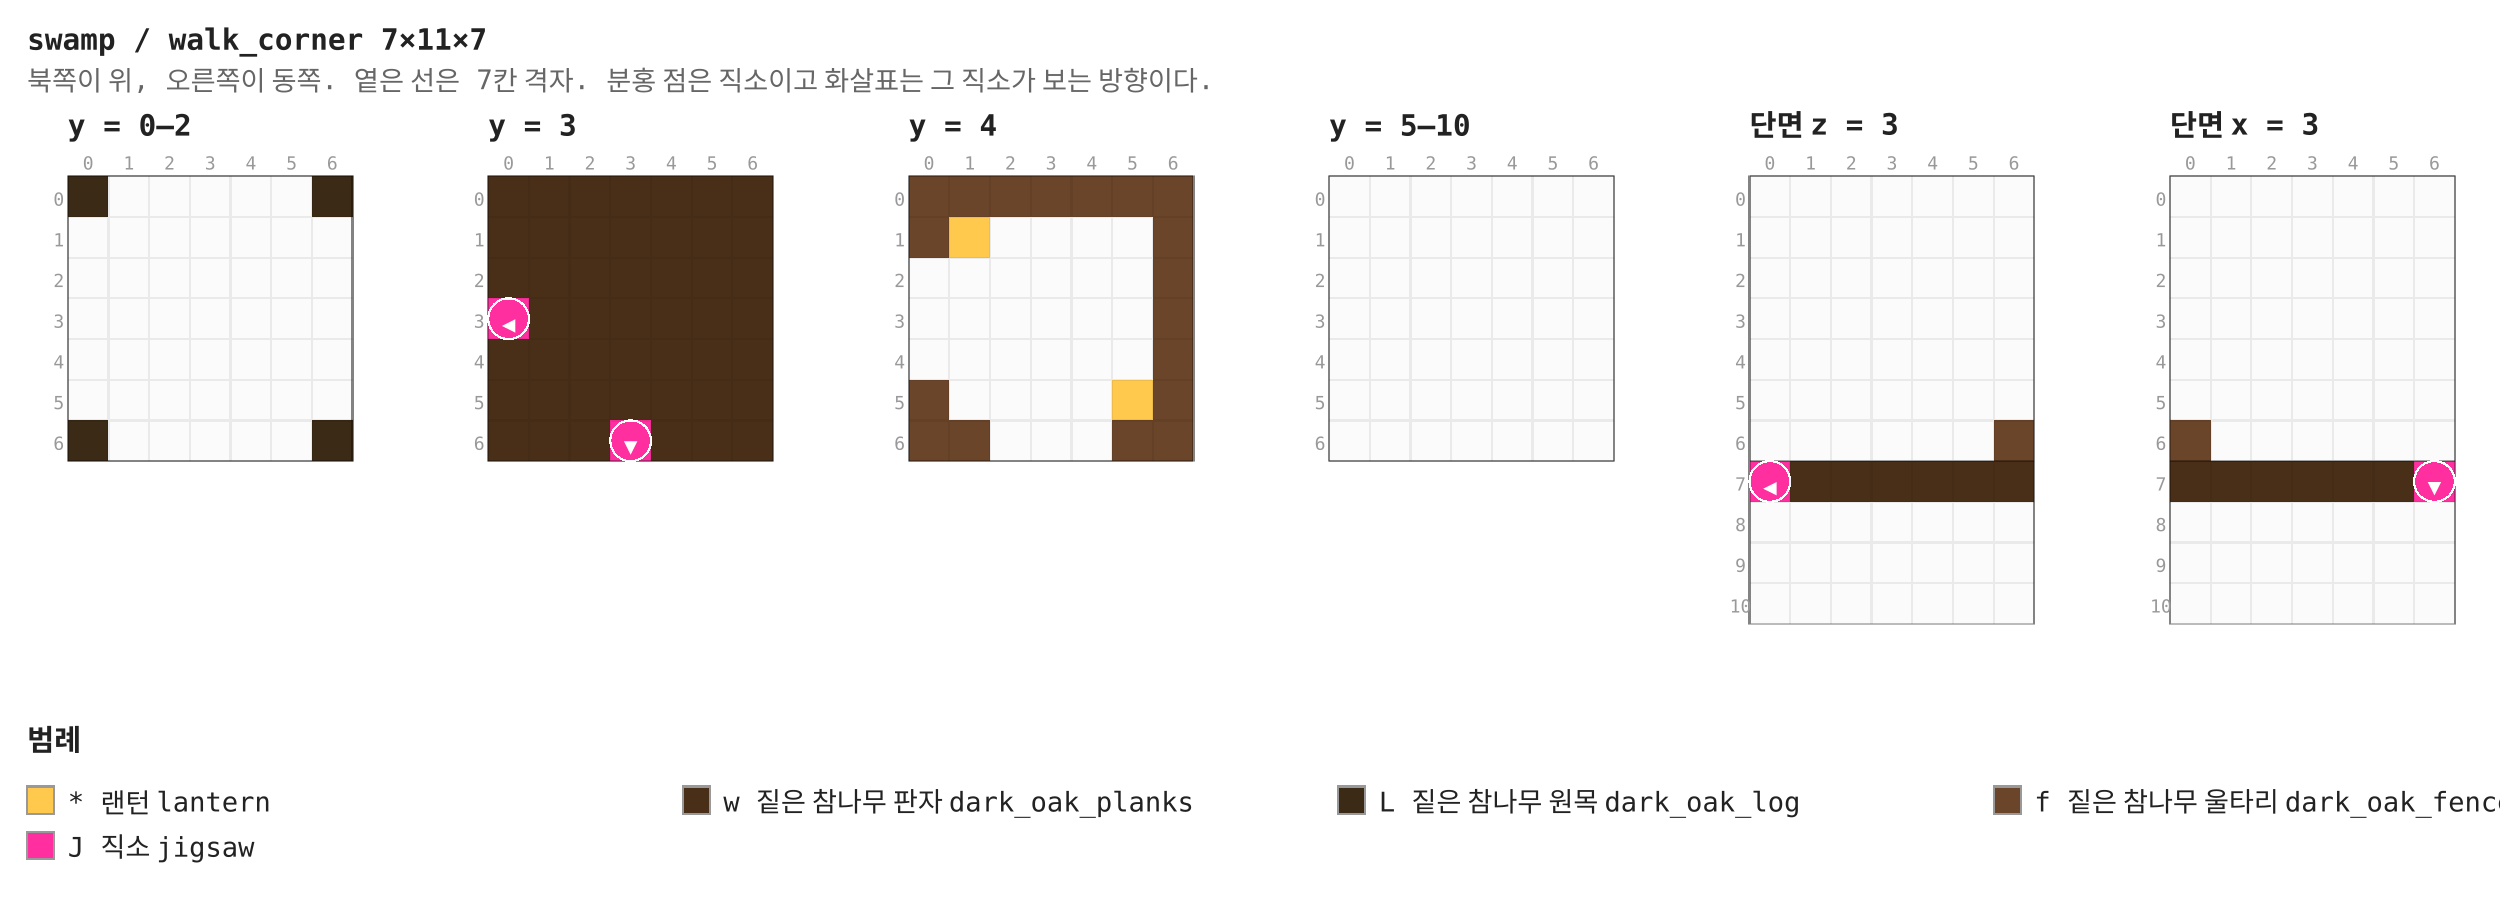
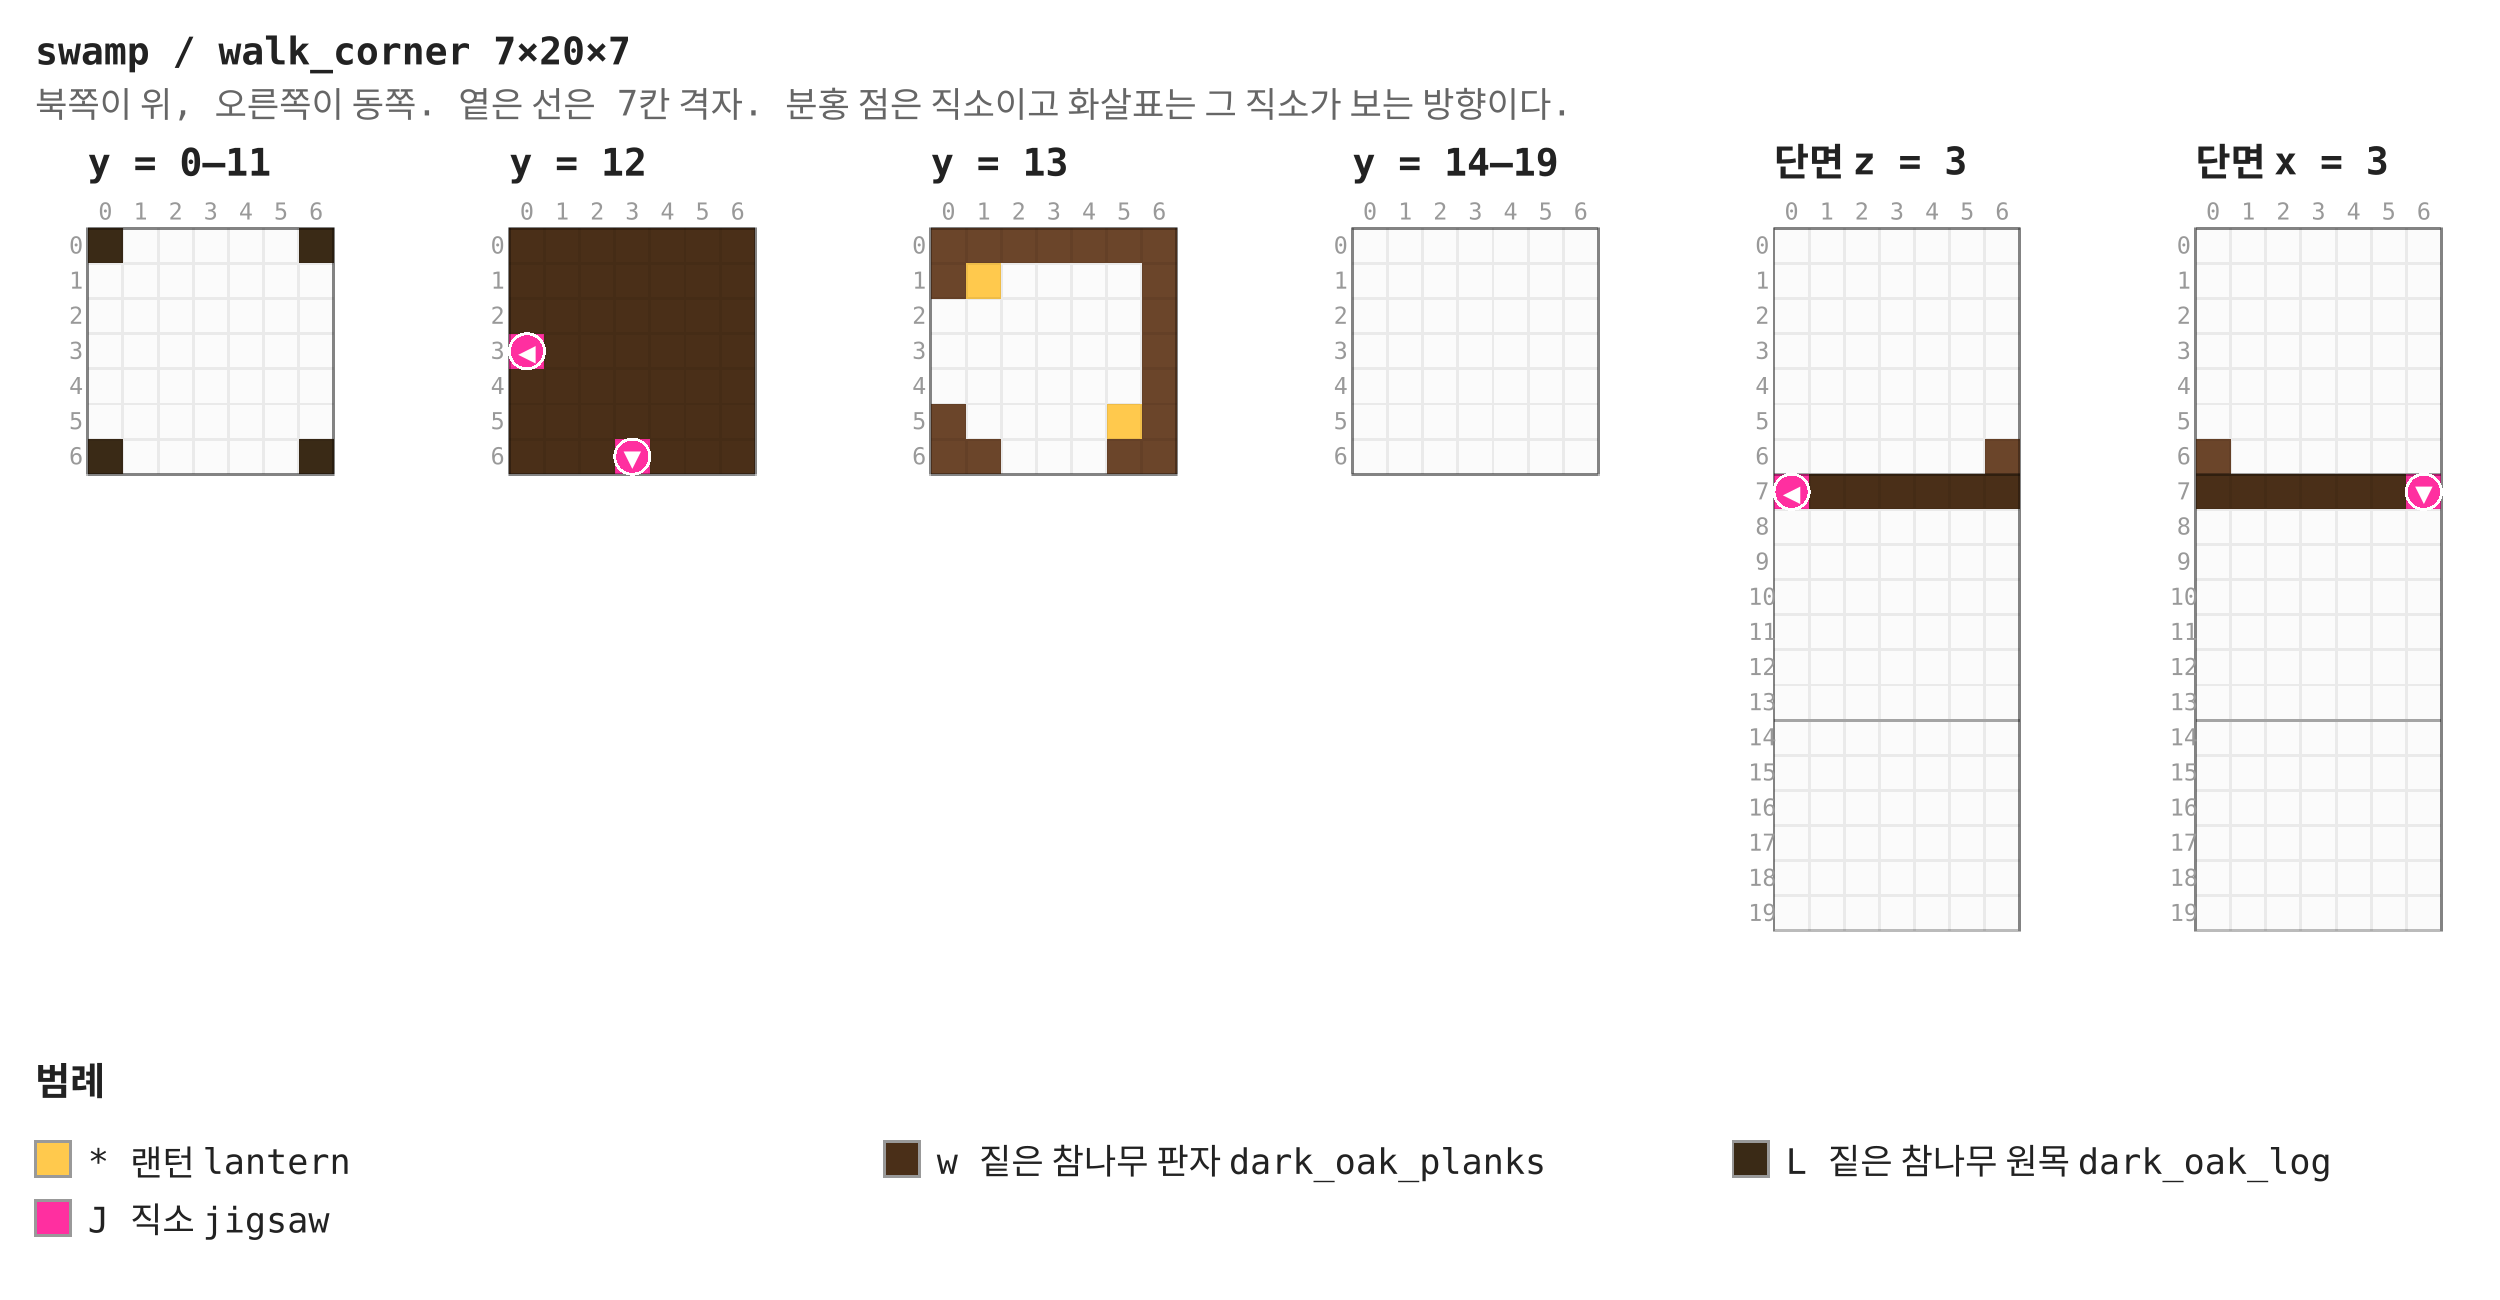
- <svg xmlns="http://www.w3.org/2000/svg" width="1106" height="402" viewBox="0 0 1106 402" shape-rendering="crispEdges" font-family="Consolas,'Malgun Gothic','Noto Sans KR',monospace">
+ <svg xmlns="http://www.w3.org/2000/svg" width="854" height="444" viewBox="0 0 854 444" shape-rendering="crispEdges" font-family="Consolas,'Malgun Gothic','Noto Sans KR',monospace">
  <style>text{fill:#222;shape-rendering:auto}.cap{font-size:13px;font-weight:bold}.leg{font-size:12px}.sub{font-size:12px;fill:#666}.tick{font-size:8px;fill:#999;text-anchor:middle}.arrow{font-size:10px;fill:#fff;text-anchor:middle}.fine{stroke:#000;stroke-opacity:.07;stroke-width:1;fill:none}.grid{stroke:#000;stroke-opacity:.30;stroke-width:1}</style>
  <rect width="100%" height="100%" fill="#fff" />
-   <text x="12" y="22" class="cap" font-size="16">swamp / walk_corner   7×11×7</text>
+   <text x="12" y="22" class="cap" font-size="16">swamp / walk_corner   7×20×7</text>
  <text x="12" y="40" class="sub">북쪽이 위, 오른쪽이 동쪽. 옅은 선은 7칸 격자. 분홍 점은 직소이고 화살표는 그 직소가 보는 방향이다.</text>
-   <text x="30" y="60" class="cap">y = 0–2</text>
-   <rect x="30" y="78" width="126" height="126" fill="#fbfbfb" stroke="#bbb" />
-   <path transform="translate(30,78) scale(18)" fill="#3a2a16" d="M0 0h1v1h-1zM6 0h1v1h-1zM0 6h1v1h-1zM6 6h1v1h-1z" />
-   <path class="fine" d="M48 78v126M66 78v126M84 78v126M102 78v126M120 78v126M138 78v126M30 96h126M30 114h126M30 132h126M30 150h126M30 168h126M30 186h126" />
-   <line x1="30" y1="78" x2="30" y2="204" class="grid" />
-   <line x1="156" y1="78" x2="156" y2="204" class="grid" />
-   <line x1="30" y1="78" x2="156" y2="78" class="grid" />
-   <line x1="30" y1="204" x2="156" y2="204" class="grid" />
-   <text x="39.0" y="75" class="tick">0</text>
-   <text x="57.0" y="75" class="tick">1</text>
-   <text x="75.0" y="75" class="tick">2</text>
-   <text x="93.0" y="75" class="tick">3</text>
-   <text x="111.0" y="75" class="tick">4</text>
-   <text x="129.0" y="75" class="tick">5</text>
-   <text x="147.0" y="75" class="tick">6</text>
-   <text x="26" y="91.0" class="tick" text-anchor="end">0</text>
-   <text x="26" y="109.0" class="tick" text-anchor="end">1</text>
-   <text x="26" y="127.0" class="tick" text-anchor="end">2</text>
-   <text x="26" y="145.0" class="tick" text-anchor="end">3</text>
-   <text x="26" y="163.0" class="tick" text-anchor="end">4</text>
-   <text x="26" y="181.0" class="tick" text-anchor="end">5</text>
-   <text x="26" y="199.0" class="tick" text-anchor="end">6</text>
-   <text x="216" y="60" class="cap">y = 3</text>
-   <rect x="216" y="78" width="126" height="126" fill="#fbfbfb" stroke="#bbb" />
-   <path transform="translate(216,78) scale(18)" fill="#4a2f18" d="M0 0h7v1h-7zM0 1h7v1h-7zM0 2h7v1h-7zM1 3h6v1h-6zM0 4h7v1h-7zM0 5h7v1h-7zM0 6h3v1h-3zM4 6h3v1h-3z" />
-   <path transform="translate(216,78) scale(18)" fill="#ff2fa0" d="M0 3h1v1h-1zM3 6h1v1h-1z" />
-   <path class="fine" d="M234 78v126M252 78v126M270 78v126M288 78v126M306 78v126M324 78v126M216 96h126M216 114h126M216 132h126M216 150h126M216 168h126M216 186h126" />
-   <line x1="216" y1="78" x2="216" y2="204" class="grid" />
-   <line x1="342" y1="78" x2="342" y2="204" class="grid" />
-   <line x1="216" y1="78" x2="342" y2="78" class="grid" />
-   <line x1="216" y1="204" x2="342" y2="204" class="grid" />
-   <text x="225.0" y="75" class="tick">0</text>
-   <text x="243.0" y="75" class="tick">1</text>
-   <text x="261.0" y="75" class="tick">2</text>
-   <text x="279.0" y="75" class="tick">3</text>
-   <text x="297.0" y="75" class="tick">4</text>
-   <text x="315.0" y="75" class="tick">5</text>
-   <text x="333.0" y="75" class="tick">6</text>
-   <text x="212" y="91.0" class="tick" text-anchor="end">0</text>
-   <text x="212" y="109.0" class="tick" text-anchor="end">1</text>
-   <text x="212" y="127.0" class="tick" text-anchor="end">2</text>
-   <text x="212" y="145.0" class="tick" text-anchor="end">3</text>
-   <text x="212" y="163.0" class="tick" text-anchor="end">4</text>
-   <text x="212" y="181.0" class="tick" text-anchor="end">5</text>
-   <text x="212" y="199.0" class="tick" text-anchor="end">6</text>
-   <circle cx="225.0" cy="141.0" r="9.0" fill="#ff2fa0" stroke="#fff" />
-   <text x="225.0" y="146.8" class="arrow" font-size="16.2">◀</text>
-   <circle cx="279.0" cy="195.0" r="9.0" fill="#ff2fa0" stroke="#fff" />
-   <text x="279.0" y="200.8" class="arrow" font-size="16.2">▼</text>
-   <text x="402" y="60" class="cap">y = 4</text>
-   <rect x="402" y="78" width="126" height="126" fill="#fbfbfb" stroke="#bbb" />
-   <path transform="translate(402,78) scale(18)" fill="#6b452a" d="M0 0h7v1h-7zM0 1h1v1h-1zM6 1h1v1h-1zM6 2h1v1h-1zM6 3h1v1h-1zM6 4h1v1h-1zM0 5h1v1h-1zM6 5h1v1h-1zM0 6h2v1h-2zM5 6h2v1h-2z" />
-   <path transform="translate(402,78) scale(18)" fill="#ffc94d" d="M1 1h1v1h-1zM5 5h1v1h-1z" />
-   <path class="fine" d="M420 78v126M438 78v126M456 78v126M474 78v126M492 78v126M510 78v126M402 96h126M402 114h126M402 132h126M402 150h126M402 168h126M402 186h126" />
-   <line x1="402" y1="78" x2="402" y2="204" class="grid" />
-   <line x1="528" y1="78" x2="528" y2="204" class="grid" />
-   <line x1="402" y1="78" x2="528" y2="78" class="grid" />
-   <line x1="402" y1="204" x2="528" y2="204" class="grid" />
-   <text x="411.0" y="75" class="tick">0</text>
-   <text x="429.0" y="75" class="tick">1</text>
-   <text x="447.0" y="75" class="tick">2</text>
-   <text x="465.0" y="75" class="tick">3</text>
-   <text x="483.0" y="75" class="tick">4</text>
-   <text x="501.0" y="75" class="tick">5</text>
-   <text x="519.0" y="75" class="tick">6</text>
-   <text x="398" y="91.0" class="tick" text-anchor="end">0</text>
-   <text x="398" y="109.0" class="tick" text-anchor="end">1</text>
-   <text x="398" y="127.0" class="tick" text-anchor="end">2</text>
-   <text x="398" y="145.0" class="tick" text-anchor="end">3</text>
-   <text x="398" y="163.0" class="tick" text-anchor="end">4</text>
-   <text x="398" y="181.0" class="tick" text-anchor="end">5</text>
-   <text x="398" y="199.0" class="tick" text-anchor="end">6</text>
-   <text x="588" y="60" class="cap">y = 5–10</text>
-   <rect x="588" y="78" width="126" height="126" fill="#fbfbfb" stroke="#bbb" />
-   <path class="fine" d="M606 78v126M624 78v126M642 78v126M660 78v126M678 78v126M696 78v126M588 96h126M588 114h126M588 132h126M588 150h126M588 168h126M588 186h126" />
-   <line x1="588" y1="78" x2="588" y2="204" class="grid" />
-   <line x1="714" y1="78" x2="714" y2="204" class="grid" />
-   <line x1="588" y1="78" x2="714" y2="78" class="grid" />
-   <line x1="588" y1="204" x2="714" y2="204" class="grid" />
-   <text x="597.0" y="75" class="tick">0</text>
-   <text x="615.0" y="75" class="tick">1</text>
-   <text x="633.0" y="75" class="tick">2</text>
-   <text x="651.0" y="75" class="tick">3</text>
-   <text x="669.0" y="75" class="tick">4</text>
-   <text x="687.0" y="75" class="tick">5</text>
-   <text x="705.0" y="75" class="tick">6</text>
-   <text x="584" y="91.0" class="tick" text-anchor="end">0</text>
-   <text x="584" y="109.0" class="tick" text-anchor="end">1</text>
-   <text x="584" y="127.0" class="tick" text-anchor="end">2</text>
-   <text x="584" y="145.0" class="tick" text-anchor="end">3</text>
-   <text x="584" y="163.0" class="tick" text-anchor="end">4</text>
-   <text x="584" y="181.0" class="tick" text-anchor="end">5</text>
-   <text x="584" y="199.0" class="tick" text-anchor="end">6</text>
-   <text x="774" y="60" class="cap">단면 z = 3</text>
-   <rect x="774" y="78" width="126" height="198" fill="#fbfbfb" stroke="#bbb" />
-   <path transform="translate(774,78) scale(18)" fill="#6b452a" d="M6 6h1v1h-1z" />
-   <path transform="translate(774,78) scale(18)" fill="#ff2fa0" d="M0 7h1v1h-1z" />
-   <path transform="translate(774,78) scale(18)" fill="#4a2f18" d="M1 7h6v1h-6z" />
-   <path class="fine" d="M792 78v198M810 78v198M828 78v198M846 78v198M864 78v198M882 78v198M774 96h126M774 114h126M774 132h126M774 150h126M774 168h126M774 186h126M774 204h126M774 222h126M774 240h126M774 258h126" />
-   <line x1="774" y1="78" x2="774" y2="276" class="grid" />
-   <line x1="900" y1="78" x2="900" y2="276" class="grid" />
-   <line x1="774" y1="78" x2="900" y2="78" class="grid" />
-   <line x1="774" y1="204" x2="900" y2="204" class="grid" />
-   <text x="783.0" y="75" class="tick">0</text>
-   <text x="801.0" y="75" class="tick">1</text>
-   <text x="819.0" y="75" class="tick">2</text>
-   <text x="837.0" y="75" class="tick">3</text>
-   <text x="855.0" y="75" class="tick">4</text>
-   <text x="873.0" y="75" class="tick">5</text>
-   <text x="891.0" y="75" class="tick">6</text>
-   <text x="770" y="91.0" class="tick" text-anchor="end">0</text>
-   <text x="770" y="109.0" class="tick" text-anchor="end">1</text>
-   <text x="770" y="127.0" class="tick" text-anchor="end">2</text>
-   <text x="770" y="145.0" class="tick" text-anchor="end">3</text>
-   <text x="770" y="163.0" class="tick" text-anchor="end">4</text>
-   <text x="770" y="181.0" class="tick" text-anchor="end">5</text>
-   <text x="770" y="199.0" class="tick" text-anchor="end">6</text>
-   <text x="770" y="217.0" class="tick" text-anchor="end">7</text>
-   <text x="770" y="235.0" class="tick" text-anchor="end">8</text>
-   <text x="770" y="253.0" class="tick" text-anchor="end">9</text>
-   <text x="770" y="271.0" class="tick" text-anchor="end">10</text>
-   <circle cx="783.0" cy="213.0" r="9.0" fill="#ff2fa0" stroke="#fff" />
-   <text x="783.0" y="218.8" class="arrow" font-size="16.2">◀</text>
-   <text x="960" y="60" class="cap">단면 x = 3</text>
-   <rect x="960" y="78" width="126" height="198" fill="#fbfbfb" stroke="#bbb" />
-   <path transform="translate(960,78) scale(18)" fill="#6b452a" d="M0 6h1v1h-1z" />
-   <path transform="translate(960,78) scale(18)" fill="#4a2f18" d="M0 7h6v1h-6z" />
-   <path transform="translate(960,78) scale(18)" fill="#ff2fa0" d="M6 7h1v1h-1z" />
-   <path class="fine" d="M978 78v198M996 78v198M1014 78v198M1032 78v198M1050 78v198M1068 78v198M960 96h126M960 114h126M960 132h126M960 150h126M960 168h126M960 186h126M960 204h126M960 222h126M960 240h126M960 258h126" />
-   <line x1="960" y1="78" x2="960" y2="276" class="grid" />
-   <line x1="1086" y1="78" x2="1086" y2="276" class="grid" />
-   <line x1="960" y1="78" x2="1086" y2="78" class="grid" />
-   <line x1="960" y1="204" x2="1086" y2="204" class="grid" />
-   <text x="969.0" y="75" class="tick">0</text>
-   <text x="987.0" y="75" class="tick">1</text>
-   <text x="1005.0" y="75" class="tick">2</text>
-   <text x="1023.0" y="75" class="tick">3</text>
-   <text x="1041.0" y="75" class="tick">4</text>
-   <text x="1059.0" y="75" class="tick">5</text>
-   <text x="1077.0" y="75" class="tick">6</text>
-   <text x="956" y="91.0" class="tick" text-anchor="end">0</text>
-   <text x="956" y="109.0" class="tick" text-anchor="end">1</text>
-   <text x="956" y="127.0" class="tick" text-anchor="end">2</text>
-   <text x="956" y="145.0" class="tick" text-anchor="end">3</text>
-   <text x="956" y="163.0" class="tick" text-anchor="end">4</text>
-   <text x="956" y="181.0" class="tick" text-anchor="end">5</text>
-   <text x="956" y="199.0" class="tick" text-anchor="end">6</text>
-   <text x="956" y="217.0" class="tick" text-anchor="end">7</text>
-   <text x="956" y="235.0" class="tick" text-anchor="end">8</text>
-   <text x="956" y="253.0" class="tick" text-anchor="end">9</text>
-   <text x="956" y="271.0" class="tick" text-anchor="end">10</text>
-   <circle cx="1077.0" cy="213.0" r="9.0" fill="#ff2fa0" stroke="#fff" />
-   <text x="1077.0" y="218.8" class="arrow" font-size="16.2">▼</text>
-   <text x="12" y="332" class="cap">범례</text>
-   <rect x="12" y="348" width="12" height="12" fill="#ffc94d" stroke="#999" />
-   <text x="30" y="359" class="leg">*  랜턴  lantern</text>
-   <rect x="302" y="348" width="12" height="12" fill="#4a2f18" stroke="#999" />
-   <text x="320" y="359" class="leg">w  짙은 참나무 판자  dark_oak_planks</text>
-   <rect x="592" y="348" width="12" height="12" fill="#3a2a16" stroke="#999" />
-   <text x="610" y="359" class="leg">L  짙은 참나무 원목  dark_oak_log</text>
-   <rect x="882" y="348" width="12" height="12" fill="#6b452a" stroke="#999" />
-   <text x="900" y="359" class="leg">f  짙은 참나무 울타리  dark_oak_fence</text>
-   <rect x="12" y="368" width="12" height="12" fill="#ff2fa0" stroke="#999" />
-   <text x="30" y="379" class="leg">J  직소  jigsaw</text>
+   <text x="30" y="60" class="cap">y = 0–11</text>
+   <rect x="30" y="78" width="84" height="84" fill="#fbfbfb" stroke="#bbb" />
+   <path transform="translate(30,78) scale(12)" fill="#3a2a16" d="M0 0h1v1h-1zM6 0h1v1h-1zM0 6h1v1h-1zM6 6h1v1h-1z" />
+   <path class="fine" d="M42 78v84M54 78v84M66 78v84M78 78v84M90 78v84M102 78v84M30 90h84M30 102h84M30 114h84M30 126h84M30 138h84M30 150h84" />
+   <line x1="30" y1="78" x2="30" y2="162" class="grid" />
+   <line x1="114" y1="78" x2="114" y2="162" class="grid" />
+   <line x1="30" y1="78" x2="114" y2="78" class="grid" />
+   <line x1="30" y1="162" x2="114" y2="162" class="grid" />
+   <text x="36.0" y="75" class="tick">0</text>
+   <text x="48.0" y="75" class="tick">1</text>
+   <text x="60.0" y="75" class="tick">2</text>
+   <text x="72.0" y="75" class="tick">3</text>
+   <text x="84.0" y="75" class="tick">4</text>
+   <text x="96.0" y="75" class="tick">5</text>
+   <text x="108.0" y="75" class="tick">6</text>
+   <text x="26" y="86.6" class="tick" text-anchor="end">0</text>
+   <text x="26" y="98.6" class="tick" text-anchor="end">1</text>
+   <text x="26" y="110.6" class="tick" text-anchor="end">2</text>
+   <text x="26" y="122.6" class="tick" text-anchor="end">3</text>
+   <text x="26" y="134.6" class="tick" text-anchor="end">4</text>
+   <text x="26" y="146.6" class="tick" text-anchor="end">5</text>
+   <text x="26" y="158.6" class="tick" text-anchor="end">6</text>
+   <text x="174" y="60" class="cap">y = 12</text>
+   <rect x="174" y="78" width="84" height="84" fill="#fbfbfb" stroke="#bbb" />
+   <path transform="translate(174,78) scale(12)" fill="#4a2f18" d="M0 0h7v1h-7zM0 1h7v1h-7zM0 2h7v1h-7zM1 3h6v1h-6zM0 4h7v1h-7zM0 5h7v1h-7zM0 6h3v1h-3zM4 6h3v1h-3z" />
+   <path transform="translate(174,78) scale(12)" fill="#ff2fa0" d="M0 3h1v1h-1zM3 6h1v1h-1z" />
+   <path class="fine" d="M186 78v84M198 78v84M210 78v84M222 78v84M234 78v84M246 78v84M174 90h84M174 102h84M174 114h84M174 126h84M174 138h84M174 150h84" />
+   <line x1="174" y1="78" x2="174" y2="162" class="grid" />
+   <line x1="258" y1="78" x2="258" y2="162" class="grid" />
+   <line x1="174" y1="78" x2="258" y2="78" class="grid" />
+   <line x1="174" y1="162" x2="258" y2="162" class="grid" />
+   <text x="180.0" y="75" class="tick">0</text>
+   <text x="192.0" y="75" class="tick">1</text>
+   <text x="204.0" y="75" class="tick">2</text>
+   <text x="216.0" y="75" class="tick">3</text>
+   <text x="228.0" y="75" class="tick">4</text>
+   <text x="240.0" y="75" class="tick">5</text>
+   <text x="252.0" y="75" class="tick">6</text>
+   <text x="170" y="86.6" class="tick" text-anchor="end">0</text>
+   <text x="170" y="98.6" class="tick" text-anchor="end">1</text>
+   <text x="170" y="110.6" class="tick" text-anchor="end">2</text>
+   <text x="170" y="122.6" class="tick" text-anchor="end">3</text>
+   <text x="170" y="134.6" class="tick" text-anchor="end">4</text>
+   <text x="170" y="146.6" class="tick" text-anchor="end">5</text>
+   <text x="170" y="158.6" class="tick" text-anchor="end">6</text>
+   <circle cx="180.0" cy="120.0" r="6.0" fill="#ff2fa0" stroke="#fff" />
+   <text x="180.0" y="123.8" class="arrow" font-size="10.8">◀</text>
+   <circle cx="216.0" cy="156.0" r="6.0" fill="#ff2fa0" stroke="#fff" />
+   <text x="216.0" y="159.8" class="arrow" font-size="10.8">▼</text>
+   <text x="318" y="60" class="cap">y = 13</text>
+   <rect x="318" y="78" width="84" height="84" fill="#fbfbfb" stroke="#bbb" />
+   <path transform="translate(318,78) scale(12)" fill="#6b452a" d="M0 0h7v1h-7zM0 1h1v1h-1zM6 1h1v1h-1zM6 2h1v1h-1zM6 3h1v1h-1zM6 4h1v1h-1zM0 5h1v1h-1zM6 5h1v1h-1zM0 6h2v1h-2zM5 6h2v1h-2z" />
+   <path transform="translate(318,78) scale(12)" fill="#ffc94d" d="M1 1h1v1h-1zM5 5h1v1h-1z" />
+   <path class="fine" d="M330 78v84M342 78v84M354 78v84M366 78v84M378 78v84M390 78v84M318 90h84M318 102h84M318 114h84M318 126h84M318 138h84M318 150h84" />
+   <line x1="318" y1="78" x2="318" y2="162" class="grid" />
+   <line x1="402" y1="78" x2="402" y2="162" class="grid" />
+   <line x1="318" y1="78" x2="402" y2="78" class="grid" />
+   <line x1="318" y1="162" x2="402" y2="162" class="grid" />
+   <text x="324.0" y="75" class="tick">0</text>
+   <text x="336.0" y="75" class="tick">1</text>
+   <text x="348.0" y="75" class="tick">2</text>
+   <text x="360.0" y="75" class="tick">3</text>
+   <text x="372.0" y="75" class="tick">4</text>
+   <text x="384.0" y="75" class="tick">5</text>
+   <text x="396.0" y="75" class="tick">6</text>
+   <text x="314" y="86.6" class="tick" text-anchor="end">0</text>
+   <text x="314" y="98.6" class="tick" text-anchor="end">1</text>
+   <text x="314" y="110.6" class="tick" text-anchor="end">2</text>
+   <text x="314" y="122.6" class="tick" text-anchor="end">3</text>
+   <text x="314" y="134.6" class="tick" text-anchor="end">4</text>
+   <text x="314" y="146.6" class="tick" text-anchor="end">5</text>
+   <text x="314" y="158.6" class="tick" text-anchor="end">6</text>
+   <text x="462" y="60" class="cap">y = 14–19</text>
+   <rect x="462" y="78" width="84" height="84" fill="#fbfbfb" stroke="#bbb" />
+   <path class="fine" d="M474 78v84M486 78v84M498 78v84M510 78v84M522 78v84M534 78v84M462 90h84M462 102h84M462 114h84M462 126h84M462 138h84M462 150h84" />
+   <line x1="462" y1="78" x2="462" y2="162" class="grid" />
+   <line x1="546" y1="78" x2="546" y2="162" class="grid" />
+   <line x1="462" y1="78" x2="546" y2="78" class="grid" />
+   <line x1="462" y1="162" x2="546" y2="162" class="grid" />
+   <text x="468.0" y="75" class="tick">0</text>
+   <text x="480.0" y="75" class="tick">1</text>
+   <text x="492.0" y="75" class="tick">2</text>
+   <text x="504.0" y="75" class="tick">3</text>
+   <text x="516.0" y="75" class="tick">4</text>
+   <text x="528.0" y="75" class="tick">5</text>
+   <text x="540.0" y="75" class="tick">6</text>
+   <text x="458" y="86.6" class="tick" text-anchor="end">0</text>
+   <text x="458" y="98.6" class="tick" text-anchor="end">1</text>
+   <text x="458" y="110.6" class="tick" text-anchor="end">2</text>
+   <text x="458" y="122.6" class="tick" text-anchor="end">3</text>
+   <text x="458" y="134.6" class="tick" text-anchor="end">4</text>
+   <text x="458" y="146.6" class="tick" text-anchor="end">5</text>
+   <text x="458" y="158.6" class="tick" text-anchor="end">6</text>
+   <text x="606" y="60" class="cap">단면 z = 3</text>
+   <rect x="606" y="78" width="84" height="240" fill="#fbfbfb" stroke="#bbb" />
+   <path transform="translate(606,78) scale(12)" fill="#6b452a" d="M6 6h1v1h-1z" />
+   <path transform="translate(606,78) scale(12)" fill="#ff2fa0" d="M0 7h1v1h-1z" />
+   <path transform="translate(606,78) scale(12)" fill="#4a2f18" d="M1 7h6v1h-6z" />
+   <path class="fine" d="M618 78v240M630 78v240M642 78v240M654 78v240M666 78v240M678 78v240M606 90h84M606 102h84M606 114h84M606 126h84M606 138h84M606 150h84M606 162h84M606 174h84M606 186h84M606 198h84M606 210h84M606 222h84M606 234h84M606 246h84M606 258h84M606 270h84M606 282h84M606 294h84M606 306h84" />
+   <line x1="606" y1="78" x2="606" y2="318" class="grid" />
+   <line x1="690" y1="78" x2="690" y2="318" class="grid" />
+   <line x1="606" y1="78" x2="690" y2="78" class="grid" />
+   <line x1="606" y1="162" x2="690" y2="162" class="grid" />
+   <line x1="606" y1="246" x2="690" y2="246" class="grid" />
+   <text x="612.0" y="75" class="tick">0</text>
+   <text x="624.0" y="75" class="tick">1</text>
+   <text x="636.0" y="75" class="tick">2</text>
+   <text x="648.0" y="75" class="tick">3</text>
+   <text x="660.0" y="75" class="tick">4</text>
+   <text x="672.0" y="75" class="tick">5</text>
+   <text x="684.0" y="75" class="tick">6</text>
+   <text x="602" y="86.6" class="tick" text-anchor="end">0</text>
+   <text x="602" y="98.6" class="tick" text-anchor="end">1</text>
+   <text x="602" y="110.6" class="tick" text-anchor="end">2</text>
+   <text x="602" y="122.6" class="tick" text-anchor="end">3</text>
+   <text x="602" y="134.6" class="tick" text-anchor="end">4</text>
+   <text x="602" y="146.6" class="tick" text-anchor="end">5</text>
+   <text x="602" y="158.6" class="tick" text-anchor="end">6</text>
+   <text x="602" y="170.6" class="tick" text-anchor="end">7</text>
+   <text x="602" y="182.6" class="tick" text-anchor="end">8</text>
+   <text x="602" y="194.6" class="tick" text-anchor="end">9</text>
+   <text x="602" y="206.6" class="tick" text-anchor="end">10</text>
+   <text x="602" y="218.6" class="tick" text-anchor="end">11</text>
+   <text x="602" y="230.6" class="tick" text-anchor="end">12</text>
+   <text x="602" y="242.6" class="tick" text-anchor="end">13</text>
+   <text x="602" y="254.6" class="tick" text-anchor="end">14</text>
+   <text x="602" y="266.6" class="tick" text-anchor="end">15</text>
+   <text x="602" y="278.6" class="tick" text-anchor="end">16</text>
+   <text x="602" y="290.6" class="tick" text-anchor="end">17</text>
+   <text x="602" y="302.6" class="tick" text-anchor="end">18</text>
+   <text x="602" y="314.6" class="tick" text-anchor="end">19</text>
+   <circle cx="612.0" cy="168.0" r="6.0" fill="#ff2fa0" stroke="#fff" />
+   <text x="612.0" y="171.8" class="arrow" font-size="10.8">◀</text>
+   <text x="750" y="60" class="cap">단면 x = 3</text>
+   <rect x="750" y="78" width="84" height="240" fill="#fbfbfb" stroke="#bbb" />
+   <path transform="translate(750,78) scale(12)" fill="#6b452a" d="M0 6h1v1h-1z" />
+   <path transform="translate(750,78) scale(12)" fill="#4a2f18" d="M0 7h6v1h-6z" />
+   <path transform="translate(750,78) scale(12)" fill="#ff2fa0" d="M6 7h1v1h-1z" />
+   <path class="fine" d="M762 78v240M774 78v240M786 78v240M798 78v240M810 78v240M822 78v240M750 90h84M750 102h84M750 114h84M750 126h84M750 138h84M750 150h84M750 162h84M750 174h84M750 186h84M750 198h84M750 210h84M750 222h84M750 234h84M750 246h84M750 258h84M750 270h84M750 282h84M750 294h84M750 306h84" />
+   <line x1="750" y1="78" x2="750" y2="318" class="grid" />
+   <line x1="834" y1="78" x2="834" y2="318" class="grid" />
+   <line x1="750" y1="78" x2="834" y2="78" class="grid" />
+   <line x1="750" y1="162" x2="834" y2="162" class="grid" />
+   <line x1="750" y1="246" x2="834" y2="246" class="grid" />
+   <text x="756.0" y="75" class="tick">0</text>
+   <text x="768.0" y="75" class="tick">1</text>
+   <text x="780.0" y="75" class="tick">2</text>
+   <text x="792.0" y="75" class="tick">3</text>
+   <text x="804.0" y="75" class="tick">4</text>
+   <text x="816.0" y="75" class="tick">5</text>
+   <text x="828.0" y="75" class="tick">6</text>
+   <text x="746" y="86.6" class="tick" text-anchor="end">0</text>
+   <text x="746" y="98.6" class="tick" text-anchor="end">1</text>
+   <text x="746" y="110.6" class="tick" text-anchor="end">2</text>
+   <text x="746" y="122.6" class="tick" text-anchor="end">3</text>
+   <text x="746" y="134.6" class="tick" text-anchor="end">4</text>
+   <text x="746" y="146.6" class="tick" text-anchor="end">5</text>
+   <text x="746" y="158.6" class="tick" text-anchor="end">6</text>
+   <text x="746" y="170.6" class="tick" text-anchor="end">7</text>
+   <text x="746" y="182.6" class="tick" text-anchor="end">8</text>
+   <text x="746" y="194.6" class="tick" text-anchor="end">9</text>
+   <text x="746" y="206.6" class="tick" text-anchor="end">10</text>
+   <text x="746" y="218.6" class="tick" text-anchor="end">11</text>
+   <text x="746" y="230.6" class="tick" text-anchor="end">12</text>
+   <text x="746" y="242.6" class="tick" text-anchor="end">13</text>
+   <text x="746" y="254.6" class="tick" text-anchor="end">14</text>
+   <text x="746" y="266.6" class="tick" text-anchor="end">15</text>
+   <text x="746" y="278.6" class="tick" text-anchor="end">16</text>
+   <text x="746" y="290.6" class="tick" text-anchor="end">17</text>
+   <text x="746" y="302.6" class="tick" text-anchor="end">18</text>
+   <text x="746" y="314.6" class="tick" text-anchor="end">19</text>
+   <circle cx="828.0" cy="168.0" r="6.0" fill="#ff2fa0" stroke="#fff" />
+   <text x="828.0" y="171.8" class="arrow" font-size="10.8">▼</text>
+   <text x="12" y="374" class="cap">범례</text>
+   <rect x="12" y="390" width="12" height="12" fill="#ffc94d" stroke="#999" />
+   <text x="30" y="401" class="leg">*  랜턴  lantern</text>
+   <rect x="302" y="390" width="12" height="12" fill="#4a2f18" stroke="#999" />
+   <text x="320" y="401" class="leg">w  짙은 참나무 판자  dark_oak_planks</text>
+   <rect x="592" y="390" width="12" height="12" fill="#3a2a16" stroke="#999" />
+   <text x="610" y="401" class="leg">L  짙은 참나무 원목  dark_oak_log</text>
+   <rect x="882" y="390" width="12" height="12" fill="#6b452a" stroke="#999" />
+   <text x="900" y="401" class="leg">f  짙은 참나무 울타리  dark_oak_fence</text>
+   <rect x="12" y="410" width="12" height="12" fill="#ff2fa0" stroke="#999" />
+   <text x="30" y="421" class="leg">J  직소  jigsaw</text>
</svg>
